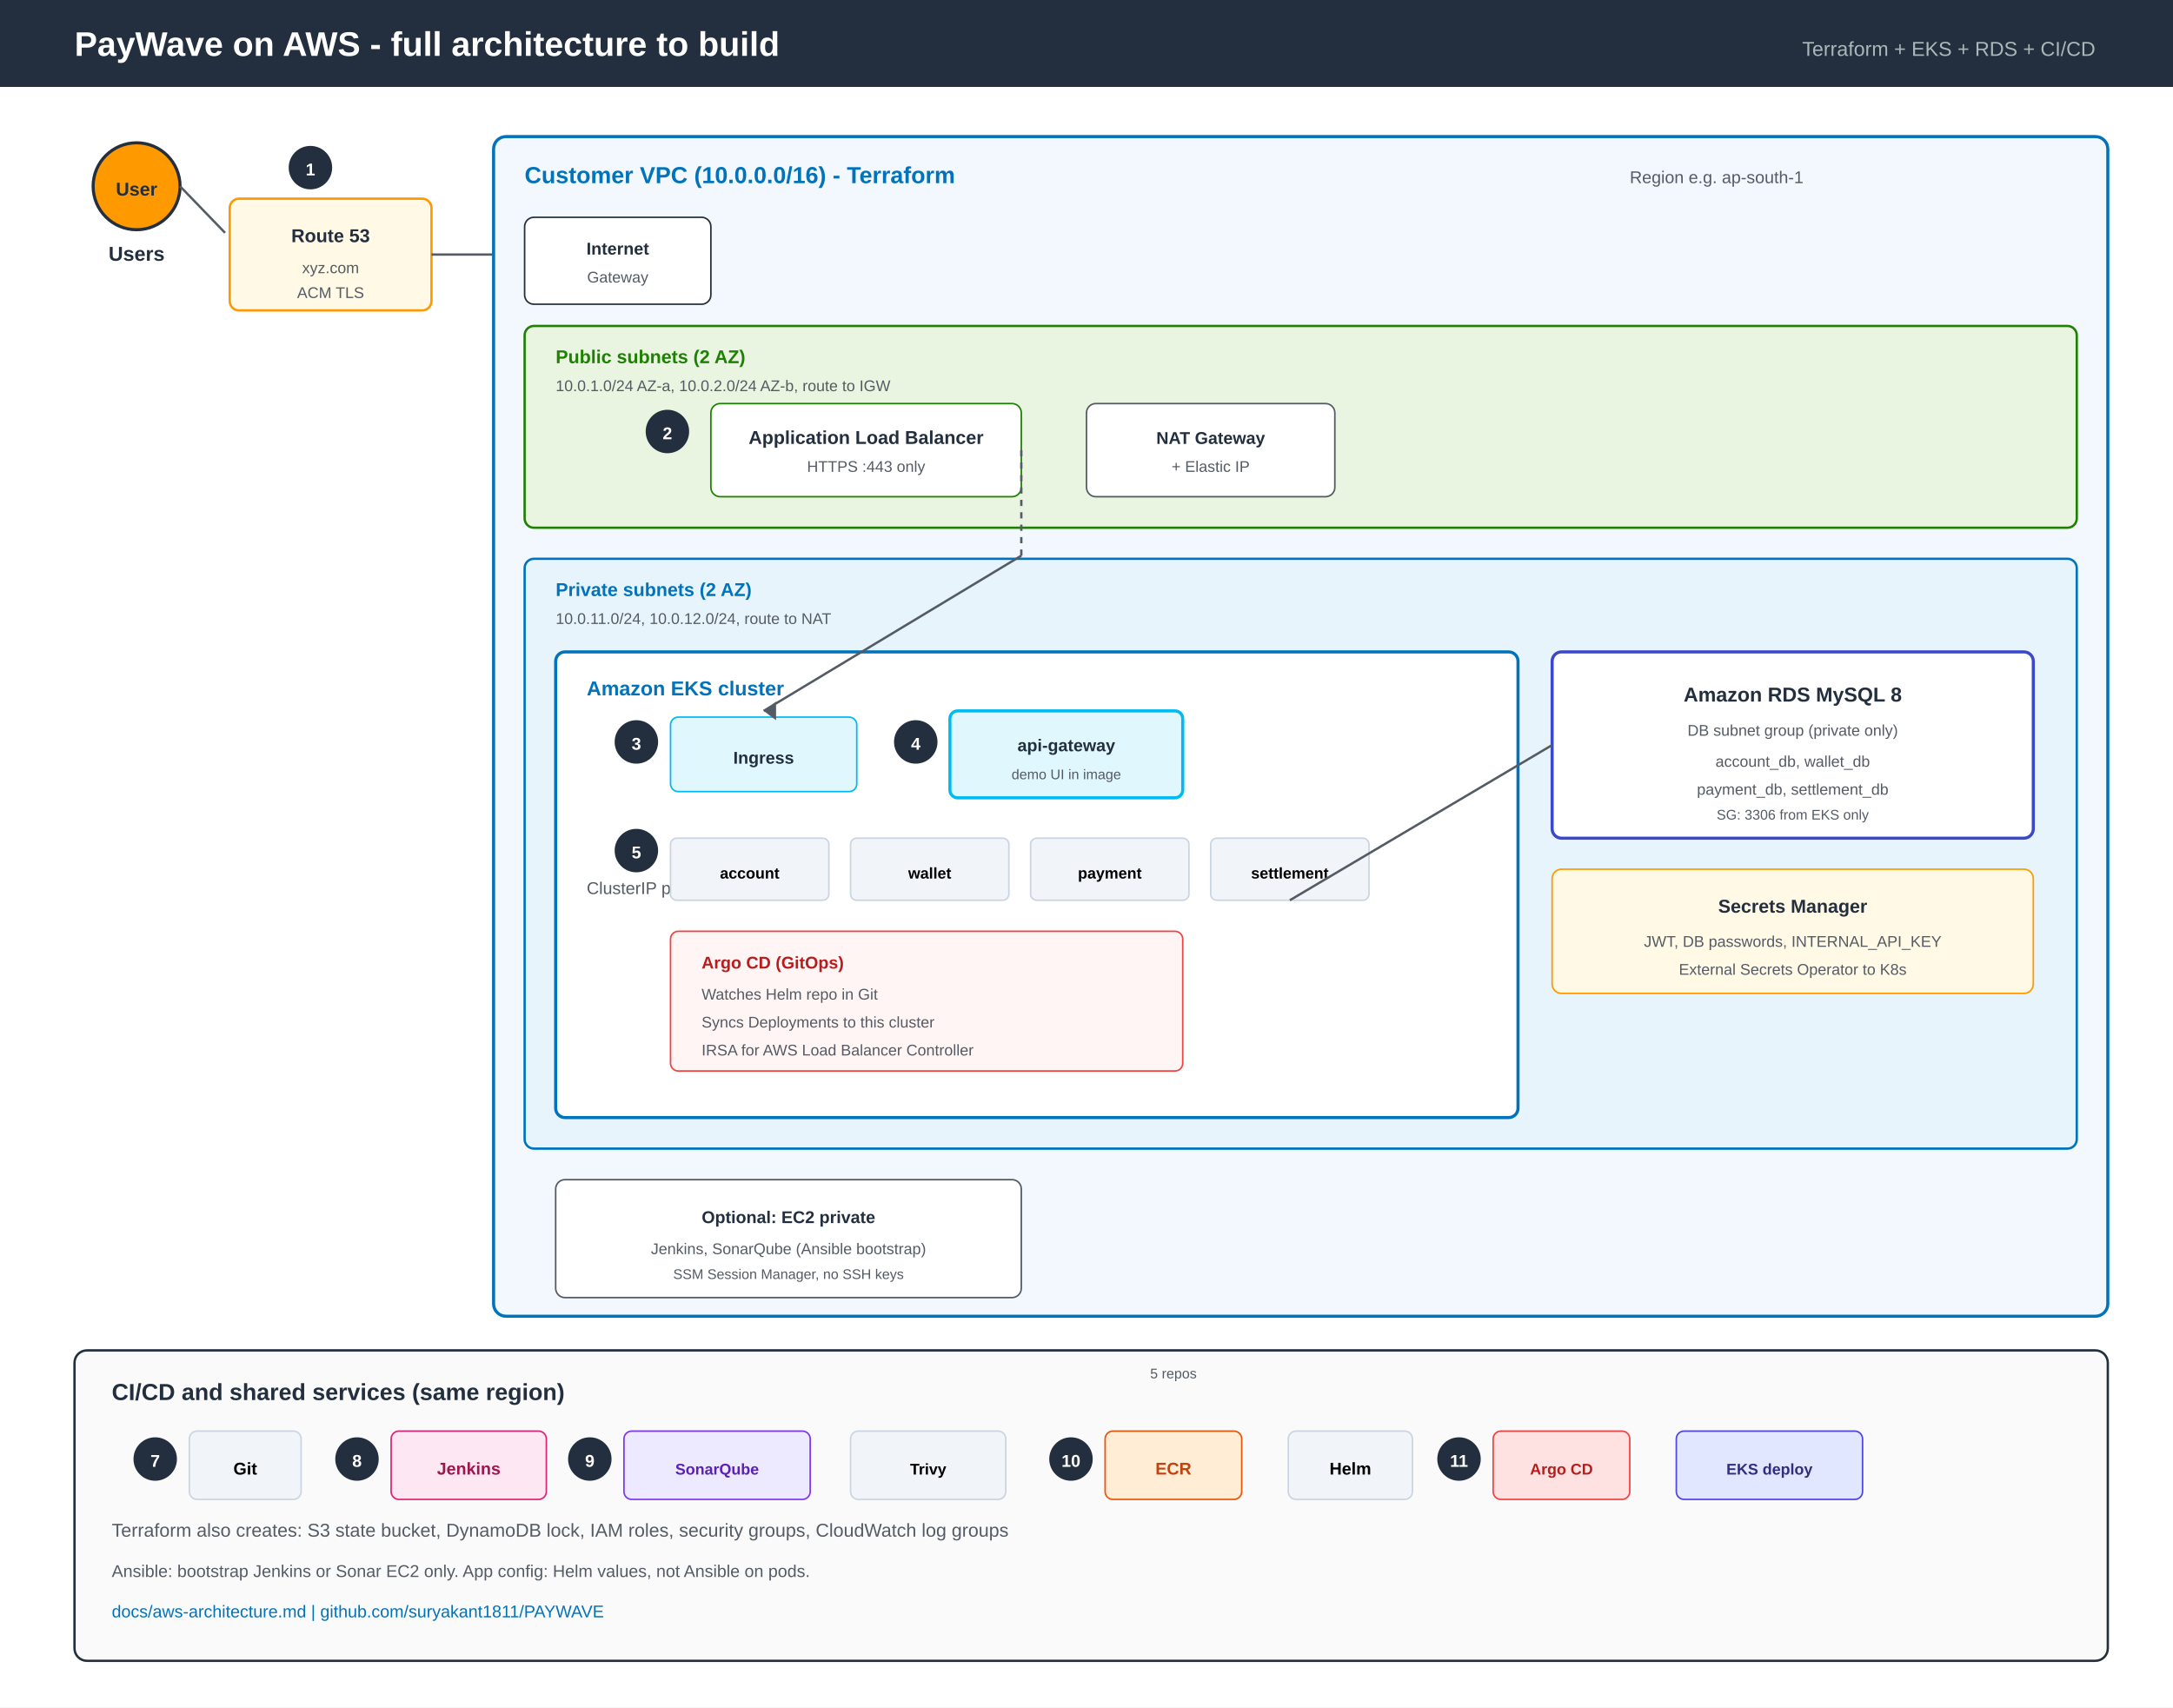
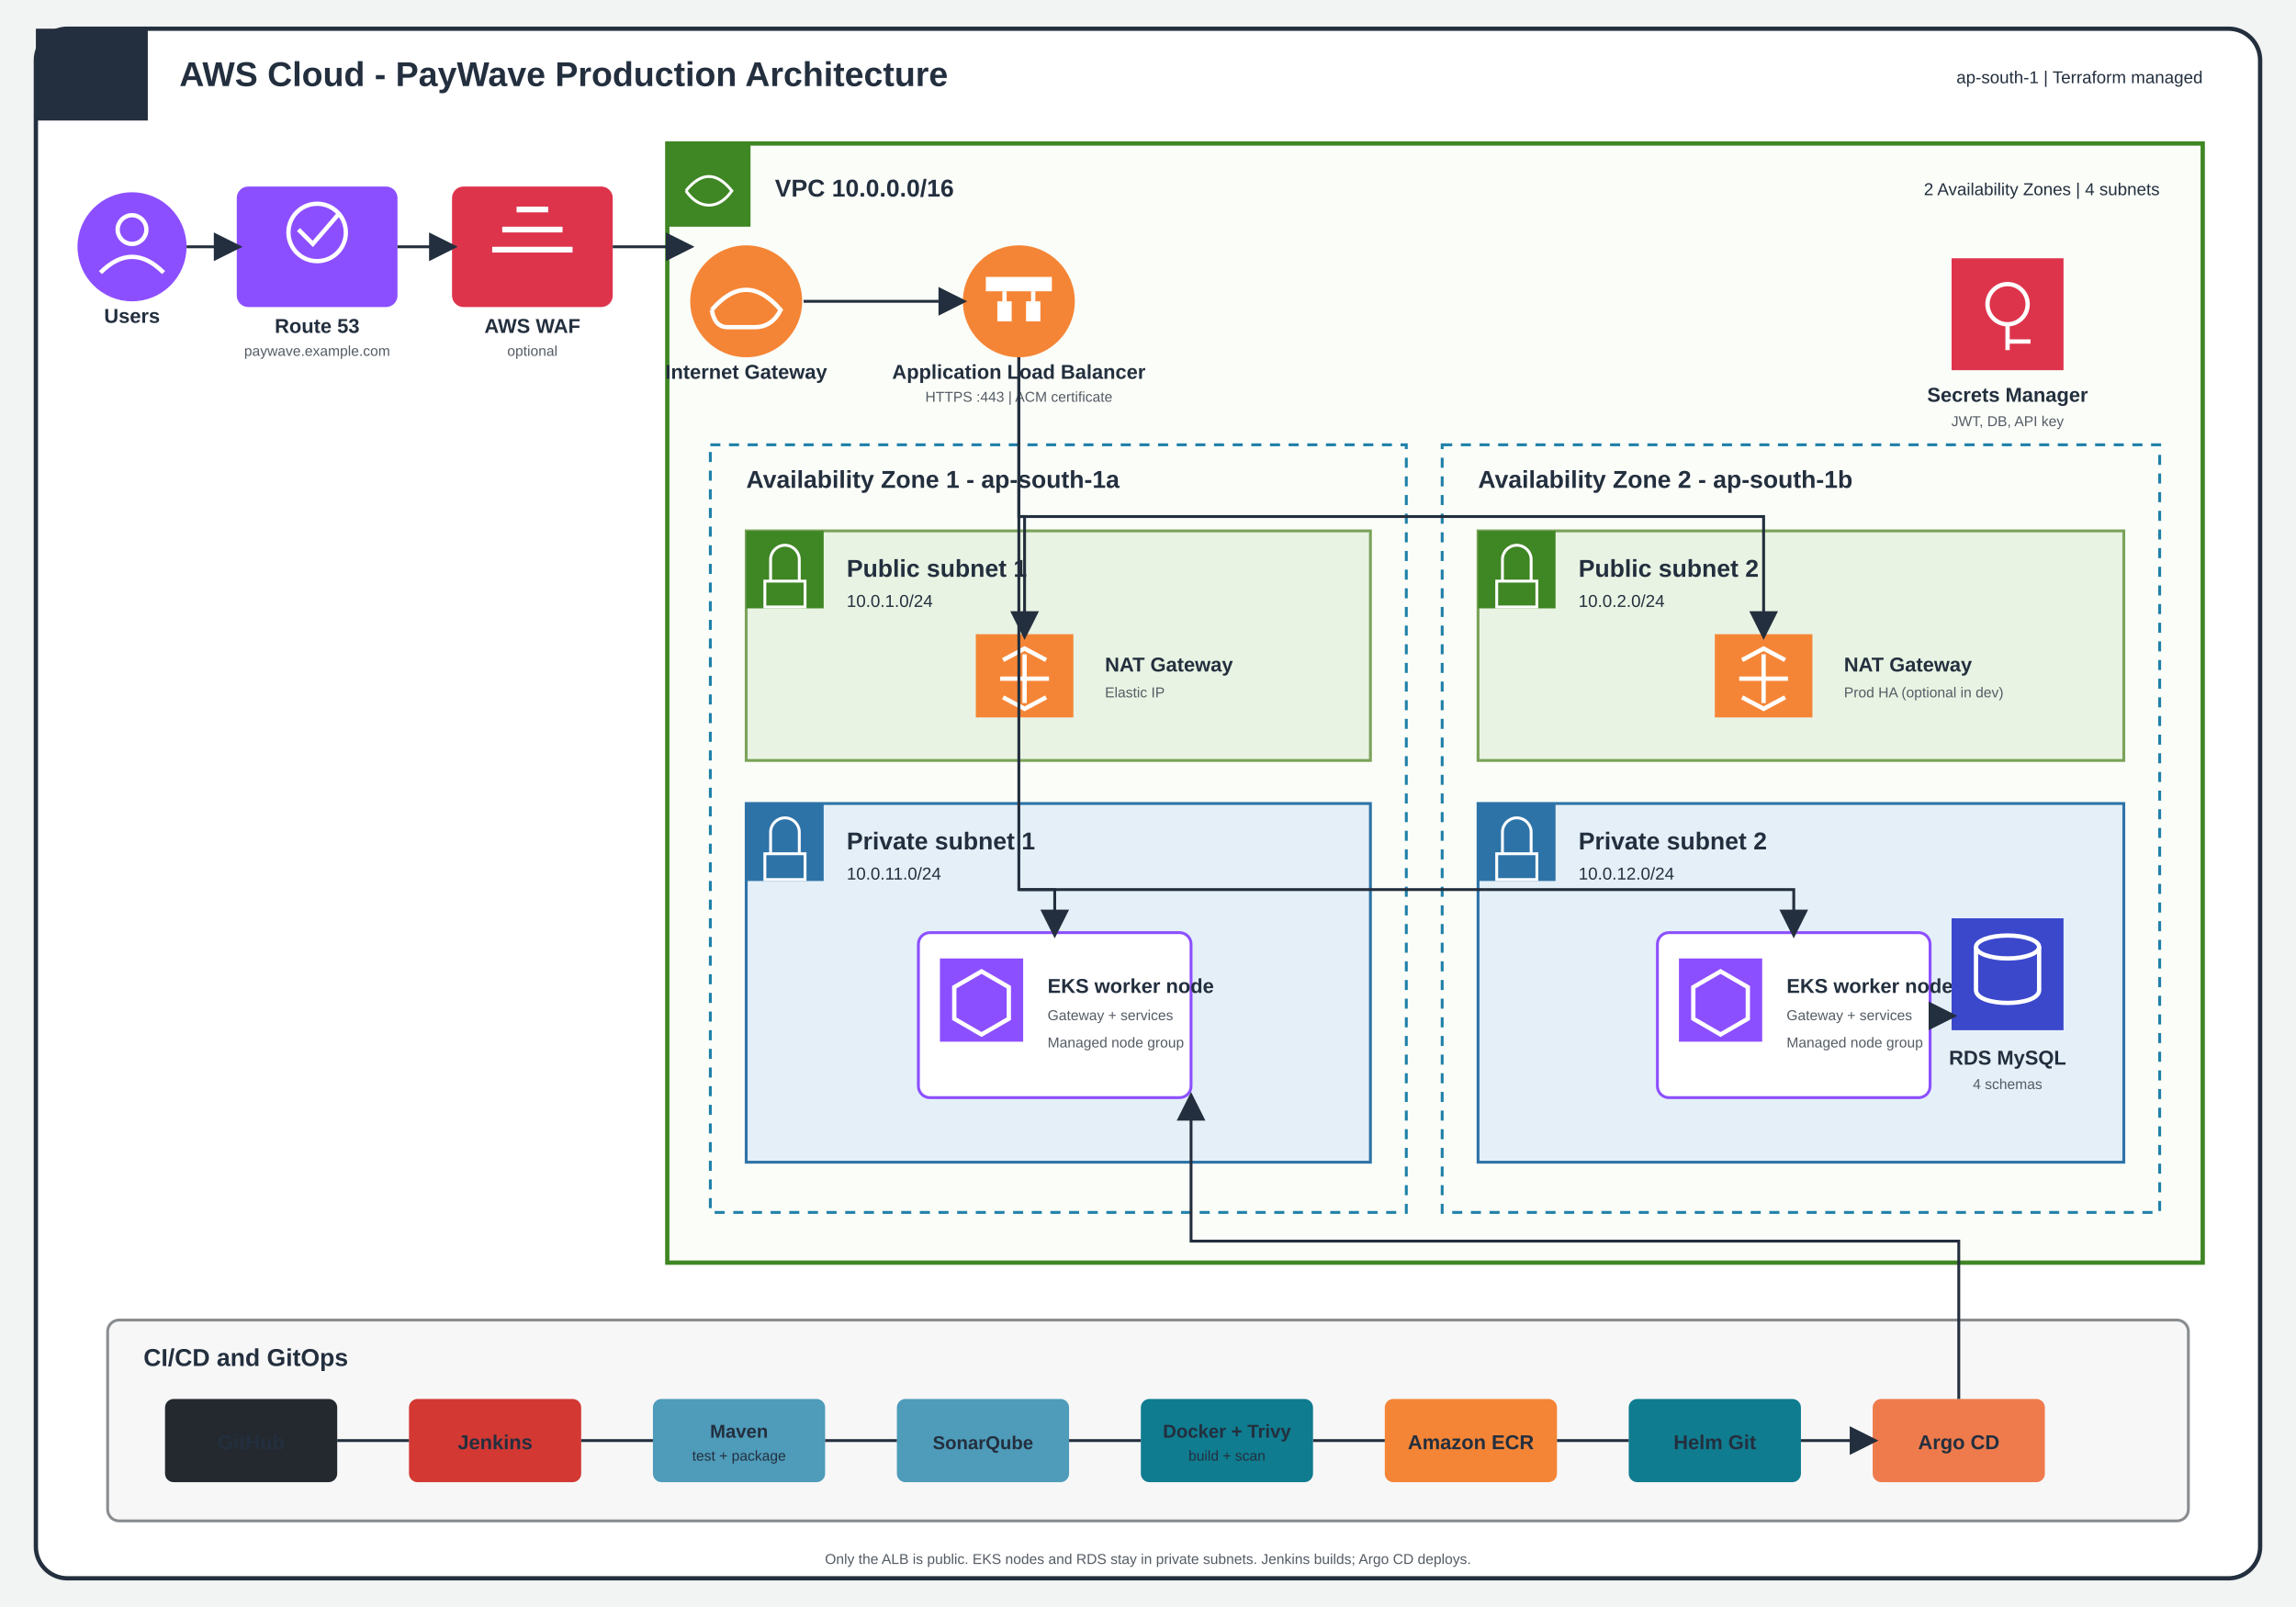
- <svg xmlns="http://www.w3.org/2000/svg" width="1400" height="1100" viewBox="0 0 1400 1100">
-   <rect width="1400" height="1100" fill="#ffffff" />
-   <rect width="1400" height="56" fill="#232f3e" />
-   <text x="48" y="36" font-family="Arial,Helvetica,sans-serif" font-size="22" font-weight="bold" fill="#ffffff">PayWave on AWS - full architecture to build</text>
-   <text x="1350" y="36" text-anchor="end" font-family="Arial,Helvetica,sans-serif" font-size="13" fill="#aab7b8">Terraform + EKS + RDS + CI/CD</text>
-   <circle cx="88" cy="120" r="28" fill="#ff9900" stroke="#232f3e" stroke-width="2" />
-   <text x="88" y="126" text-anchor="middle" font-family="Arial,sans-serif" font-size="12" font-weight="bold" fill="#232f3e">User</text>
-   <text x="88" y="168" text-anchor="middle" font-family="Arial,sans-serif" font-size="13" font-weight="bold" fill="#232f3e">Users</text>
-   <circle cx="200" cy="108" r="14" fill="#232f3e" />
-   <text x="200" y="113" text-anchor="middle" font-family="Arial,sans-serif" font-size="11" font-weight="bold" fill="#ffffff">1</text>
-   <rect x="148" y="128" width="130" height="72" rx="6" fill="#fff9e6" stroke="#ff9900" stroke-width="1.5" />
-   <text x="213" y="156" text-anchor="middle" font-family="Arial,sans-serif" font-size="12" font-weight="bold" fill="#232f3e">Route 53</text>
-   <text x="213" y="176" text-anchor="middle" font-family="Arial,sans-serif" font-size="10" fill="#545b64">xyz.com</text>
-   <text x="213" y="192" text-anchor="middle" font-family="Arial,sans-serif" font-size="10" fill="#545b64">ACM TLS</text>
-   <line x1="116" y1="120" x2="145" y2="150" stroke="#545b64" stroke-width="1.5" />
-   <line x1="278" y1="164" x2="318" y2="164" stroke="#545b64" stroke-width="1.5" />
-   <rect x="318" y="88" width="1040" height="760" rx="8" fill="#f2f8fd" stroke="#0073bb" stroke-width="2" />
-   <text x="338" y="118" font-family="Arial,sans-serif" font-size="15" font-weight="bold" fill="#0073bb">Customer VPC (10.0.0.0/16) - Terraform</text>
-   <text x="1050" y="118" font-family="Arial,sans-serif" font-size="11" fill="#545b64">Region e.g. ap-south-1</text>
-   <rect x="338" y="140" width="120" height="56" rx="6" fill="#ffffff" stroke="#232f3e" />
-   <text x="398" y="164" text-anchor="middle" font-family="Arial,sans-serif" font-size="11" font-weight="bold" fill="#232f3e">Internet</text>
-   <text x="398" y="182" text-anchor="middle" font-family="Arial,sans-serif" font-size="10" fill="#545b64">Gateway</text>
-   <rect x="338" y="210" width="1000" height="130" rx="6" fill="#e9f5e0" stroke="#1d8102" stroke-width="1.5" />
-   <text x="358" y="234" font-family="Arial,sans-serif" font-size="12" font-weight="bold" fill="#1d8102">Public subnets (2 AZ)</text>
-   <text x="358" y="252" font-family="Arial,sans-serif" font-size="10" fill="#545b64">10.0.1.0/24 AZ-a, 10.0.2.0/24 AZ-b, route to IGW</text>
-   <circle cx="430" cy="278" r="14" fill="#232f3e" />
-   <text x="430" y="283" text-anchor="middle" font-family="Arial,sans-serif" font-size="11" font-weight="bold" fill="#ffffff">2</text>
-   <rect x="458" y="260" width="200" height="60" rx="6" fill="#ffffff" stroke="#1d8102" />
-   <text x="558" y="286" text-anchor="middle" font-family="Arial,sans-serif" font-size="12" font-weight="bold" fill="#232f3e">Application Load Balancer</text>
-   <text x="558" y="304" text-anchor="middle" font-family="Arial,sans-serif" font-size="10" fill="#545b64">HTTPS :443 only</text>
-   <rect x="700" y="260" width="160" height="60" rx="6" fill="#ffffff" stroke="#545b64" />
-   <text x="780" y="286" text-anchor="middle" font-family="Arial,sans-serif" font-size="11" font-weight="bold" fill="#232f3e">NAT Gateway</text>
-   <text x="780" y="304" text-anchor="middle" font-family="Arial,sans-serif" font-size="10" fill="#545b64">+ Elastic IP</text>
-   <rect x="338" y="360" width="1000" height="380" rx="6" fill="#e8f4fc" stroke="#0073bb" stroke-width="1.5" />
-   <text x="358" y="384" font-family="Arial,sans-serif" font-size="12" font-weight="bold" fill="#0073bb">Private subnets (2 AZ)</text>
-   <text x="358" y="402" font-family="Arial,sans-serif" font-size="10" fill="#545b64">10.0.11.0/24, 10.0.12.0/24, route to NAT</text>
-   <rect x="358" y="420" width="620" height="300" rx="6" fill="#ffffff" stroke="#0073bb" stroke-width="2" />
-   <text x="378" y="448" font-family="Arial,sans-serif" font-size="13" font-weight="bold" fill="#0073bb">Amazon EKS cluster</text>
-   <circle cx="410" cy="478" r="14" fill="#232f3e" />
-   <text x="410" y="483" text-anchor="middle" font-family="Arial,sans-serif" font-size="11" font-weight="bold" fill="#ffffff">3</text>
-   <rect x="432" y="462" width="120" height="48" rx="5" fill="#e0f7fe" stroke="#00baf2" />
-   <text x="492" y="492" text-anchor="middle" font-family="Arial,sans-serif" font-size="11" font-weight="bold" fill="#232f3e">Ingress</text>
-   <circle cx="590" cy="478" r="14" fill="#232f3e" />
-   <text x="590" y="483" text-anchor="middle" font-family="Arial,sans-serif" font-size="11" font-weight="bold" fill="#ffffff">4</text>
-   <rect x="612" y="458" width="150" height="56" rx="5" fill="#e0f7fe" stroke="#00baf2" stroke-width="2" />
-   <text x="687" y="484" text-anchor="middle" font-family="Arial,sans-serif" font-size="11" font-weight="bold" fill="#232f3e">api-gateway</text>
-   <text x="687" y="502" text-anchor="middle" font-family="Arial,sans-serif" font-size="9" fill="#545b64">demo UI in image</text>
-   <circle cx="410" cy="548" r="14" fill="#232f3e" />
-   <text x="410" y="553" text-anchor="middle" font-family="Arial,sans-serif" font-size="11" font-weight="bold" fill="#ffffff">5</text>
-   <text x="378" y="576" font-family="Arial,sans-serif" font-size="11" fill="#545b64">ClusterIP pods (x2 each):</text>
-   <rect x="432" y="540" width="102" height="40" rx="4" fill="#f1f5f9" stroke="#cbd5e1" />
-   <text x="483" y="566" text-anchor="middle" font-family="Arial,sans-serif" font-size="10" font-weight="bold">account</text>
-   <rect x="548" y="540" width="102" height="40" rx="4" fill="#f1f5f9" stroke="#cbd5e1" />
-   <text x="599" y="566" text-anchor="middle" font-family="Arial,sans-serif" font-size="10" font-weight="bold">wallet</text>
-   <rect x="664" y="540" width="102" height="40" rx="4" fill="#f1f5f9" stroke="#cbd5e1" />
-   <text x="715" y="566" text-anchor="middle" font-family="Arial,sans-serif" font-size="10" font-weight="bold">payment</text>
-   <rect x="780" y="540" width="102" height="40" rx="4" fill="#f1f5f9" stroke="#cbd5e1" />
-   <text x="831" y="566" text-anchor="middle" font-family="Arial,sans-serif" font-size="10" font-weight="bold">settlement</text>
-   <rect x="432" y="600" width="330" height="90" rx="5" fill="#fff5f5" stroke="#ef4444" />
-   <text x="452" y="624" font-family="Arial,sans-serif" font-size="11" font-weight="bold" fill="#b91c1c">Argo CD (GitOps)</text>
-   <text x="452" y="644" font-family="Arial,sans-serif" font-size="10" fill="#545b64">Watches Helm repo in Git</text>
-   <text x="452" y="662" font-family="Arial,sans-serif" font-size="10" fill="#545b64">Syncs Deployments to this cluster</text>
-   <text x="452" y="680" font-family="Arial,sans-serif" font-size="10" fill="#545b64">IRSA for AWS Load Balancer Controller</text>
-   <circle cx="1050" cy="478" r="14" fill="#232f3e" />
-   <text x="1050" y="483" text-anchor="middle" font-family="Arial,sans-serif" font-size="11" font-weight="bold" fill="#ffffff">6</text>
-   <rect x="1000" y="420" width="310" height="120" rx="6" fill="#ffffff" stroke="#3b48cc" stroke-width="2" />
-   <text x="1155" y="452" text-anchor="middle" font-family="Arial,sans-serif" font-size="13" font-weight="bold" fill="#232f3e">Amazon RDS MySQL 8</text>
-   <text x="1155" y="474" text-anchor="middle" font-family="Arial,sans-serif" font-size="10" fill="#545b64">DB subnet group (private only)</text>
-   <text x="1155" y="494" text-anchor="middle" font-family="Arial,sans-serif" font-size="10" fill="#545b64">account_db, wallet_db</text>
-   <text x="1155" y="512" text-anchor="middle" font-family="Arial,sans-serif" font-size="10" fill="#545b64">payment_db, settlement_db</text>
-   <text x="1155" y="528" text-anchor="middle" font-family="Arial,sans-serif" font-size="9" fill="#545b64">SG: 3306 from EKS only</text>
-   <rect x="1000" y="560" width="310" height="80" rx="6" fill="#fff9e6" stroke="#ff9900" />
-   <text x="1155" y="588" text-anchor="middle" font-family="Arial,sans-serif" font-size="12" font-weight="bold" fill="#232f3e">Secrets Manager</text>
-   <text x="1155" y="610" text-anchor="middle" font-family="Arial,sans-serif" font-size="10" fill="#545b64">JWT, DB passwords, INTERNAL_API_KEY</text>
-   <text x="1155" y="628" text-anchor="middle" font-family="Arial,sans-serif" font-size="10" fill="#545b64">External Secrets Operator to K8s</text>
-   <rect x="358" y="760" width="300" height="76" rx="6" fill="#ffffff" stroke="#545b64" />
-   <text x="508" y="788" text-anchor="middle" font-family="Arial,sans-serif" font-size="11" font-weight="bold" fill="#232f3e">Optional: EC2 private</text>
-   <text x="508" y="808" text-anchor="middle" font-family="Arial,sans-serif" font-size="10" fill="#545b64">Jenkins, SonarQube (Ansible bootstrap)</text>
-   <text x="508" y="824" text-anchor="middle" font-family="Arial,sans-serif" font-size="9" fill="#545b64">SSM Session Manager, no SSH keys</text>
-   <rect x="48" y="870" width="1310" height="200" rx="8" fill="#fafafa" stroke="#232f3e" stroke-width="1.5" />
-   <text x="72" y="902" font-family="Arial,sans-serif" font-size="15" font-weight="bold" fill="#232f3e">CI/CD and shared services (same region)</text>
-   <circle cx="100" cy="940" r="14" fill="#232f3e" />
-   <text x="100" y="945" text-anchor="middle" font-family="Arial,sans-serif" font-size="11" font-weight="bold" fill="#ffffff">7</text>
-   <rect x="122" y="922" width="72" height="44" rx="5" fill="#f1f5f9" stroke="#cbd5e1" />
-   <text x="158" y="950" text-anchor="middle" font-family="Arial,sans-serif" font-size="11" font-weight="bold">Git</text>
-   <circle cx="230" cy="940" r="14" fill="#232f3e" />
-   <text x="230" y="945" text-anchor="middle" font-family="Arial,sans-serif" font-size="11" font-weight="bold" fill="#ffffff">8</text>
-   <rect x="252" y="922" width="100" height="44" rx="5" fill="#fce7f3" stroke="#db2777" />
-   <text x="302" y="950" text-anchor="middle" font-family="Arial,sans-serif" font-size="11" font-weight="bold" fill="#9d174d">Jenkins</text>
-   <circle cx="380" cy="940" r="14" fill="#232f3e" />
-   <text x="380" y="945" text-anchor="middle" font-family="Arial,sans-serif" font-size="11" font-weight="bold" fill="#ffffff">9</text>
-   <rect x="402" y="922" width="120" height="44" rx="5" fill="#ede9fe" stroke="#7c3aed" />
-   <text x="462" y="950" text-anchor="middle" font-family="Arial,sans-serif" font-size="10" font-weight="bold" fill="#5b21b6">SonarQube</text>
-   <rect x="548" y="922" width="100" height="44" rx="5" fill="#f1f5f9" stroke="#cbd5e1" />
-   <text x="598" y="950" text-anchor="middle" font-family="Arial,sans-serif" font-size="10" font-weight="bold">Trivy</text>
-   <circle cx="690" cy="940" r="14" fill="#232f3e" />
-   <text x="690" y="945" text-anchor="middle" font-family="Arial,sans-serif" font-size="11" font-weight="bold" fill="#ffffff">10</text>
-   <rect x="712" y="922" width="88" height="44" rx="5" fill="#ffedd5" stroke="#ea580c" />
-   <text x="756" y="950" text-anchor="middle" font-family="Arial,sans-serif" font-size="11" font-weight="bold" fill="#c2410c">ECR</text>
-   <text x="756" y="888" text-anchor="middle" font-family="Arial,sans-serif" font-size="9" fill="#545b64">5 repos</text>
-   <rect x="830" y="922" width="80" height="44" rx="5" fill="#f1f5f9" stroke="#cbd5e1" />
-   <text x="870" y="950" text-anchor="middle" font-family="Arial,sans-serif" font-size="11" font-weight="bold">Helm</text>
-   <circle cx="940" cy="940" r="14" fill="#232f3e" />
-   <text x="940" y="945" text-anchor="middle" font-family="Arial,sans-serif" font-size="11" font-weight="bold" fill="#ffffff">11</text>
-   <rect x="962" y="922" width="88" height="44" rx="5" fill="#fee2e2" stroke="#ef4444" />
-   <text x="1006" y="950" text-anchor="middle" font-family="Arial,sans-serif" font-size="10" font-weight="bold" fill="#b91c1c">Argo CD</text>
-   <rect x="1080" y="922" width="120" height="44" rx="5" fill="#e0e7ff" stroke="#4f46e5" />
-   <text x="1140" y="950" text-anchor="middle" font-family="Arial,sans-serif" font-size="10" font-weight="bold" fill="#312e81">EKS deploy</text>
-   <text x="72" y="990" font-family="Arial,sans-serif" font-size="12" fill="#545b64">Terraform also creates: S3 state bucket, DynamoDB lock, IAM roles, security groups, CloudWatch log groups</text>
-   <text x="72" y="1016" font-family="Arial,sans-serif" font-size="11" fill="#545b64">Ansible: bootstrap Jenkins or Sonar EC2 only. App config: Helm values, not Ansible on pods.</text>
-   <text x="72" y="1042" font-family="Arial,sans-serif" font-size="11" fill="#0073bb">docs/aws-architecture.md | github.com/suryakant1811/PAYWAVE</text>
-   <line x1="658" y1="290" x2="658" y2="358" stroke="#545b64" stroke-width="1.5" stroke-dasharray="4" />
-   <line x1="658" y1="358" x2="492" y2="458" stroke="#545b64" stroke-width="1.5" />
-   <polygon points="492,458 500,452 500,464" fill="#545b64" />
-   <line x1="831" y1="580" x2="1000" y2="480" stroke="#545b64" stroke-width="1.5" />
+ <svg xmlns="http://www.w3.org/2000/svg" width="1600" height="1120" viewBox="0 0 1600 1120">
+   <defs>
+     <marker id="arrow" markerWidth="10" markerHeight="10" refX="8" refY="5" orient="auto">
+       <path d="M0 0 L10 5 L0 10 Z" fill="#232f3e" />
+     </marker>
+     <style>
+       text { font-family: Arial, Helvetica, sans-serif; fill: #232f3e; }
+       .title { font-size: 24px; font-weight: 700; }
+       .h2 { font-size: 17px; font-weight: 700; }
+       .h3 { font-size: 14px; font-weight: 700; }
+       .body { font-size: 12px; }
+       .small { font-size: 10px; fill: #545b64; }
+       .flow { fill: none; stroke: #232f3e; stroke-width: 2; marker-end: url(#arrow); }
+       .dash { fill: none; stroke: #1f80a9; stroke-width: 2; stroke-dasharray: 7 6; }
+     </style>
+   </defs>
+   <rect width="1600" height="1120" fill="#f2f3f3" />
+   <rect x="25" y="20" width="1550" height="1080" rx="22" fill="#ffffff" stroke="#232f3e" stroke-width="3" />
+   <rect x="25" y="20" width="78" height="64" fill="#232f3e" />
+   <text x="64" y="60" text-anchor="middle" font-size="24" font-weight="700" fill="#ffffff">aws</text>
+   <text x="125" y="60" class="title">AWS Cloud - PayWave Production Architecture</text>
+   <text x="1535" y="58" text-anchor="end" class="body">ap-south-1 | Terraform managed</text>
+   <g>
+     <circle cx="92" cy="172" r="38" fill="#8c4fff" />
+     <circle cx="92" cy="160" r="10" fill="none" stroke="#ffffff" stroke-width="3" />
+     <path d="M70 190 Q92 168 114 190" fill="none" stroke="#ffffff" stroke-width="3" />
+     <text x="92" y="225" text-anchor="middle" class="h3">Users</text>
+     <rect x="165" y="130" width="112" height="84" rx="8" fill="#8c4fff" />
+     <circle cx="221" cy="162" r="20" fill="none" stroke="#ffffff" stroke-width="3" />
+     <path d="M208 160 L218 170 L237 148" fill="none" stroke="#ffffff" stroke-width="3" />
+     <text x="221" y="232" text-anchor="middle" class="h3">Route 53</text>
+     <text x="221" y="248" text-anchor="middle" class="small">paywave.example.com</text>
+     <rect x="315" y="130" width="112" height="84" rx="8" fill="#dd344c" />
+     <path d="M343 174 h56 M350 160 h42 M360 146 h22" stroke="#ffffff" stroke-width="4" />
+     <text x="371" y="232" text-anchor="middle" class="h3">AWS WAF</text>
+     <text x="371" y="248" text-anchor="middle" class="small">optional</text>
+   </g>
+   <path d="M130 172 H165" class="flow" />
+   <path d="M277 172 H315" class="flow" />
+   <rect x="465" y="100" width="1070" height="780" fill="#fbfdf8" stroke="#3f8624" stroke-width="3" />
+   <rect x="465" y="100" width="58" height="58" fill="#3f8624" />
+   <path d="M478 133 Q494 113 510 133 Q503 143 494 143 Q485 143 478 133" fill="none" stroke="#ffffff" stroke-width="2" />
+   <text x="540" y="137" class="h2" fill="#3f8624">VPC 10.0.0.0/16</text>
+   <text x="1505" y="136" text-anchor="end" class="body">2 Availability Zones | 4 subnets</text>
+   <g>
+     <circle cx="520" cy="210" r="39" fill="#f58536" />
+     <path d="M496 216 Q520 188 544 216 Q538 228 526 228 H507 Q498 228 496 216" fill="none" stroke="#ffffff" stroke-width="3" />
+     <text x="520" y="264" text-anchor="middle" class="h3">Internet Gateway</text>
+     <circle cx="710" cy="210" r="39" fill="#f58536" />
+     <rect x="687" y="193" width="46" height="10" fill="#ffffff" />
+     <rect x="695" y="210" width="10" height="14" fill="#ffffff" />
+     <rect x="715" y="210" width="10" height="14" fill="#ffffff" />
+     <path d="M700 203 V210 M720 203 V210" stroke="#ffffff" stroke-width="3" />
+     <text x="710" y="264" text-anchor="middle" class="h3">Application Load Balancer</text>
+     <text x="710" y="280" text-anchor="middle" class="small">HTTPS :443 | ACM certificate</text>
+   </g>
+   <path d="M427 172 H480" class="flow" />
+   <path d="M560 210 H670" class="flow" />
+   <rect x="495" y="310" width="485" height="535" class="dash" />
+   <text x="520" y="340" class="h2" fill="#1f80a9">Availability Zone 1 - ap-south-1a</text>
+   <rect x="1005" y="310" width="500" height="535" class="dash" />
+   <text x="1030" y="340" class="h2" fill="#1f80a9">Availability Zone 2 - ap-south-1b</text>
+   <rect x="520" y="370" width="435" height="160" fill="#e8f3e3" stroke="#7aa35a" stroke-width="2" />
+   <rect x="520" y="370" width="54" height="54" fill="#3f8624" />
+   <path d="M537 405 v-15 a10 10 0 0 1 20 0 v15 M533 405 h28 v18 h-28z" fill="none" stroke="#ffffff" stroke-width="2" />
+   <text x="590" y="402" class="h2" fill="#3f8624">Public subnet 1</text>
+   <text x="590" y="423" class="body">10.0.1.0/24</text>
+   <rect x="1030" y="370" width="450" height="160" fill="#e8f3e3" stroke="#7aa35a" stroke-width="2" />
+   <rect x="1030" y="370" width="54" height="54" fill="#3f8624" />
+   <path d="M1047 405 v-15 a10 10 0 0 1 20 0 v15 M1043 405 h28 v18 h-28z" fill="none" stroke="#ffffff" stroke-width="2" />
+   <text x="1100" y="402" class="h2" fill="#3f8624">Public subnet 2</text>
+   <text x="1100" y="423" class="body">10.0.2.0/24</text>
+   <g>
+     <rect x="680" y="442" width="68" height="58" fill="#f58536" />
+     <path d="M697 473 h34 M714 456 v34 M699 460 l15-8 15 8 M699 486 l15 8 15-8" fill="none" stroke="#ffffff" stroke-width="3" />
+     <text x="770" y="468" class="h3">NAT Gateway</text>
+     <text x="770" y="486" class="small">Elastic IP</text>
+     <rect x="1195" y="442" width="68" height="58" fill="#f58536" />
+     <path d="M1212 473 h34 M1229 456 v34 M1214 460 l15-8 15 8 M1214 486 l15 8 15-8" fill="none" stroke="#ffffff" stroke-width="3" />
+     <text x="1285" y="468" class="h3">NAT Gateway</text>
+     <text x="1285" y="486" class="small">Prod HA (optional in dev)</text>
+   </g>
+   <path d="M710 249 V360 H714 V442" class="flow" />
+   <path d="M710 360 H1229 V442" class="flow" />
+   <rect x="520" y="560" width="435" height="250" fill="#e4eff7" stroke="#2e73a8" stroke-width="2" />
+   <rect x="520" y="560" width="54" height="54" fill="#2e73a8" />
+   <path d="M537 595 v-15 a10 10 0 0 1 20 0 v15 M533 595 h28 v18 h-28z" fill="none" stroke="#ffffff" stroke-width="2" />
+   <text x="590" y="592" class="h2" fill="#2e73a8">Private subnet 1</text>
+   <text x="590" y="613" class="body">10.0.11.0/24</text>
+   <rect x="1030" y="560" width="450" height="250" fill="#e4eff7" stroke="#2e73a8" stroke-width="2" />
+   <rect x="1030" y="560" width="54" height="54" fill="#2e73a8" />
+   <path d="M1047 595 v-15 a10 10 0 0 1 20 0 v15 M1043 595 h28 v18 h-28z" fill="none" stroke="#ffffff" stroke-width="2" />
+   <text x="1100" y="592" class="h2" fill="#2e73a8">Private subnet 2</text>
+   <text x="1100" y="613" class="body">10.0.12.0/24</text>
+   <g>
+     <rect x="640" y="650" width="190" height="115" rx="8" fill="#ffffff" stroke="#8c4fff" stroke-width="2" />
+     <rect x="655" y="668" width="58" height="58" fill="#8c4fff" />
+     <polygon points="684,677 703,688 703,710 684,721 665,710 665,688" fill="none" stroke="#ffffff" stroke-width="3" />
+     <text x="730" y="692" class="h3">EKS worker node</text>
+     <text x="730" y="711" class="small">Gateway + services</text>
+     <text x="730" y="730" class="small">Managed node group</text>
+     <rect x="1155" y="650" width="190" height="115" rx="8" fill="#ffffff" stroke="#8c4fff" stroke-width="2" />
+     <rect x="1170" y="668" width="58" height="58" fill="#8c4fff" />
+     <polygon points="1199,677 1218,688 1218,710 1199,721 1180,710 1180,688" fill="none" stroke="#ffffff" stroke-width="3" />
+     <text x="1245" y="692" class="h3">EKS worker node</text>
+     <text x="1245" y="711" class="small">Gateway + services</text>
+     <text x="1245" y="730" class="small">Managed node group</text>
+   </g>
+   <path d="M710 249 V620 H735 V650" class="flow" />
+   <path d="M710 620 H1250 V650" class="flow" />
+   <g>
+     <rect x="1360" y="640" width="78" height="78" fill="#3b48cc" />
+     <ellipse cx="1399" cy="660" rx="22" ry="8" fill="none" stroke="#ffffff" stroke-width="3" />
+     <path d="M1377 660 v30 c0 12 44 12 44 0 v-30" fill="none" stroke="#ffffff" stroke-width="3" />
+     <text x="1399" y="742" text-anchor="middle" class="h3">RDS MySQL</text>
+     <text x="1399" y="759" text-anchor="middle" class="small">4 schemas</text>
+     <rect x="1360" y="180" width="78" height="78" fill="#dd344c" />
+     <circle cx="1399" cy="212" r="14" fill="none" stroke="#ffffff" stroke-width="3" />
+     <path d="M1399 226 v18 M1399 238 h16" stroke="#ffffff" stroke-width="3" />
+     <text x="1399" y="280" text-anchor="middle" class="h3">Secrets Manager</text>
+     <text x="1399" y="297" text-anchor="middle" class="small">JWT, DB, API key</text>
+   </g>
+   <path d="M1345 708 H1360" class="flow" />
+   <rect x="75" y="920" width="1450" height="140" rx="8" fill="#f7f7f7" stroke="#8a8d90" stroke-width="2" />
+   <text x="100" y="952" class="h2">CI/CD and GitOps</text>
+   <g>
+     <rect x="115" y="975" width="120" height="58" rx="6" fill="#24292f" />
+     <text x="175" y="1010" text-anchor="middle" font-size="14" font-weight="700" fill="#ffffff">GitHub</text>
+     <rect x="285" y="975" width="120" height="58" rx="6" fill="#d33833" />
+     <text x="345" y="1010" text-anchor="middle" font-size="14" font-weight="700" fill="#ffffff">Jenkins</text>
+     <rect x="455" y="975" width="120" height="58" rx="6" fill="#4e9bba" />
+     <text x="515" y="1002" text-anchor="middle" font-size="13" font-weight="700" fill="#ffffff">Maven</text>
+     <text x="515" y="1018" text-anchor="middle" font-size="10" fill="#ffffff">test + package</text>
+     <rect x="625" y="975" width="120" height="58" rx="6" fill="#4e9bba" />
+     <text x="685" y="1010" text-anchor="middle" font-size="13" font-weight="700" fill="#ffffff">SonarQube</text>
+     <rect x="795" y="975" width="120" height="58" rx="6" fill="#0f7c90" />
+     <text x="855" y="1002" text-anchor="middle" font-size="13" font-weight="700" fill="#ffffff">Docker + Trivy</text>
+     <text x="855" y="1018" text-anchor="middle" font-size="10" fill="#ffffff">build + scan</text>
+     <rect x="965" y="975" width="120" height="58" rx="6" fill="#f58536" />
+     <text x="1025" y="1010" text-anchor="middle" font-size="14" font-weight="700" fill="#ffffff">Amazon ECR</text>
+     <rect x="1135" y="975" width="120" height="58" rx="6" fill="#0f7c90" />
+     <text x="1195" y="1010" text-anchor="middle" font-size="14" font-weight="700" fill="#ffffff">Helm Git</text>
+     <rect x="1305" y="975" width="120" height="58" rx="6" fill="#ef7b4d" />
+     <text x="1365" y="1010" text-anchor="middle" font-size="14" font-weight="700" fill="#ffffff">Argo CD</text>
+   </g>
+   <path d="M235 1004 H285 M405 1004 H455 M575 1004 H625 M745 1004 H795 M915 1004 H965 M1085 1004 H1135 M1255 1004 H1305" class="flow" />
+   <path d="M1365 975 V865 H830 V765" class="flow" />
+   <text x="800" y="1090" text-anchor="middle" class="small">Only the ALB is public. EKS nodes and RDS stay in private subnets. Jenkins builds; Argo CD deploys.</text>
</svg>
